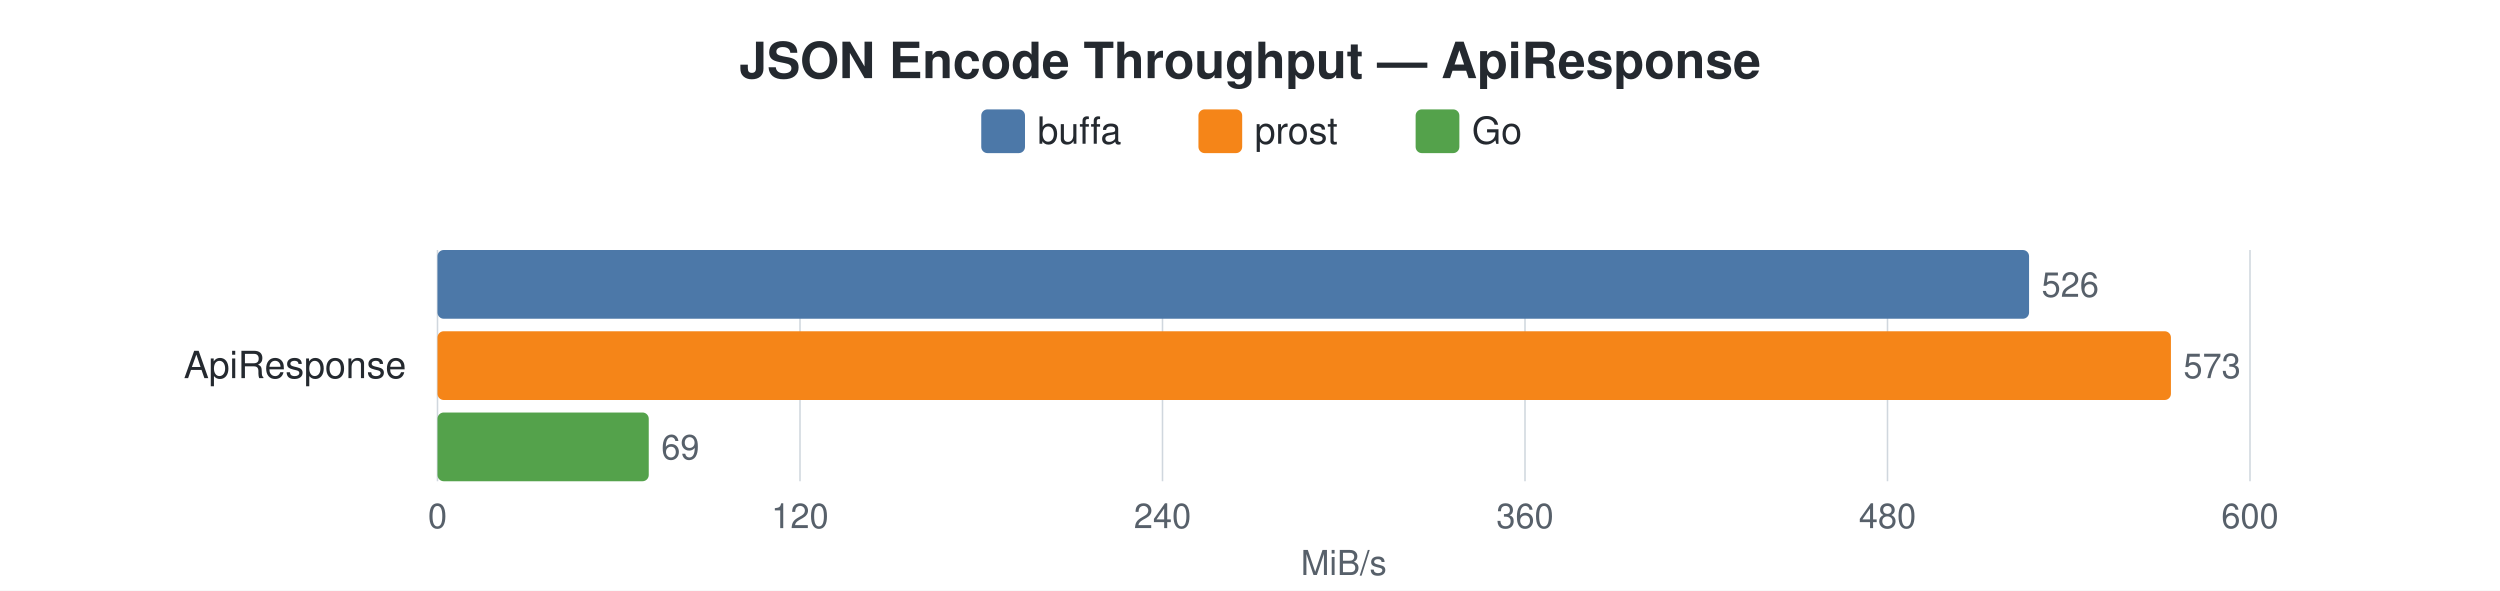
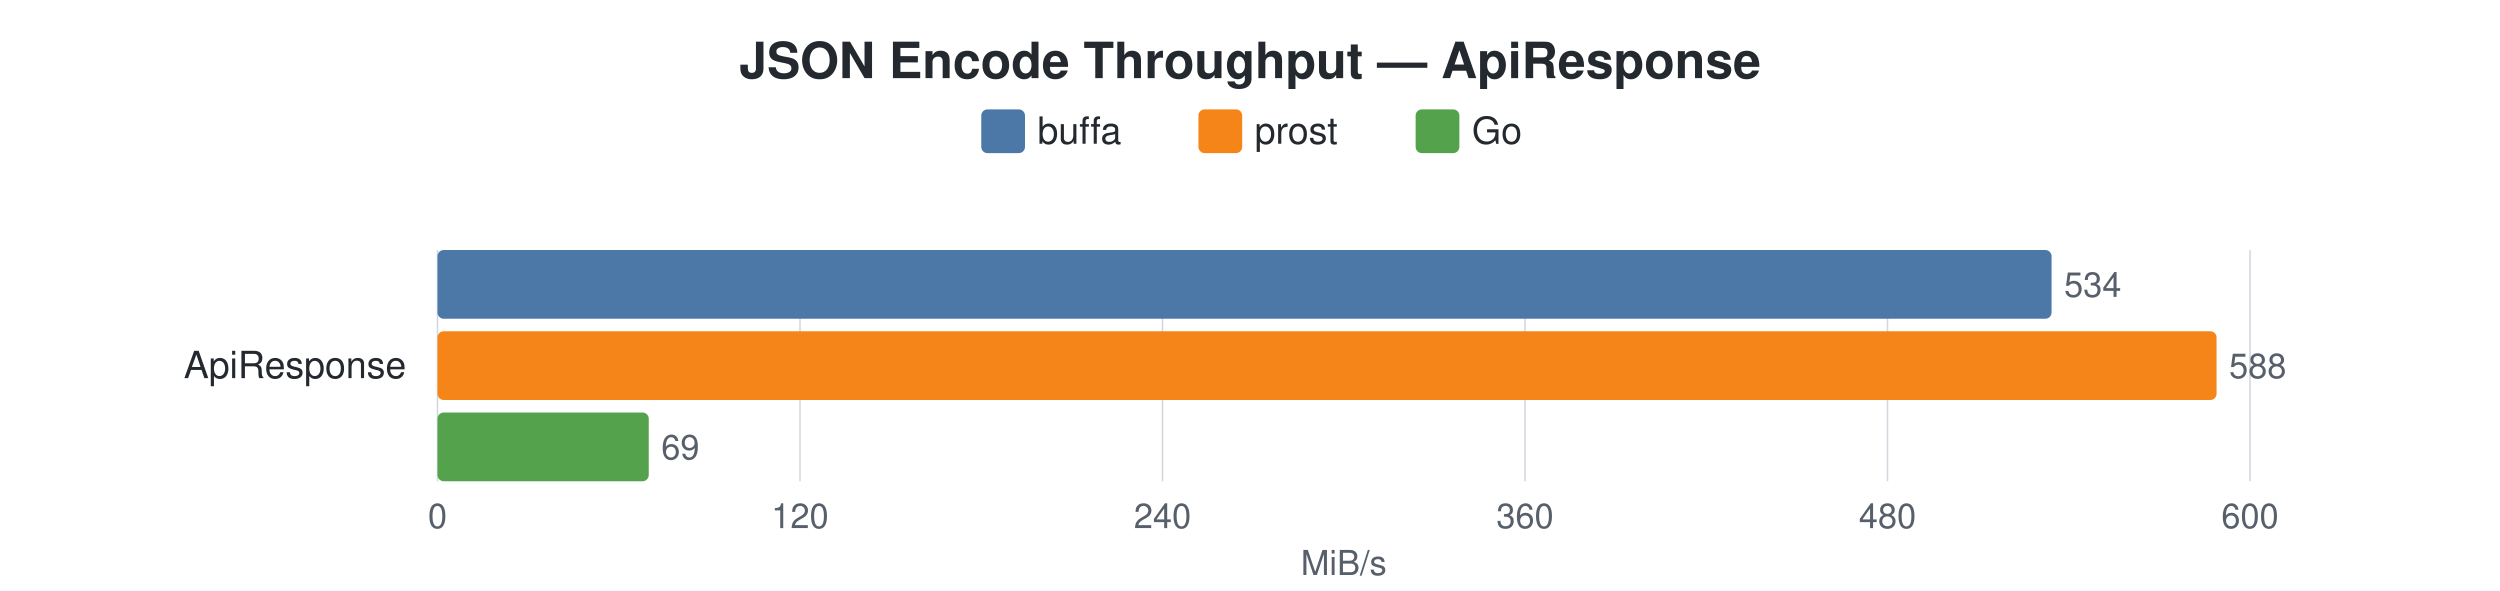
<svg xmlns="http://www.w3.org/2000/svg" width="800" height="189" viewBox="0 0 800 189">
  <style>
    text { font-family: -apple-system, BlinkMacSystemFont, "Segoe UI", Helvetica, Arial, sans-serif; }
    .title { font-size: 16px; font-weight: 600; fill: #24292f; }
    .label { font-size: 12px; fill: #24292f; }
    .value { font-size: 11px; fill: #57606a; }
    .axis-label { font-size: 11px; fill: #57606a; }
    .legend-text { font-size: 12px; fill: #24292f; }
    .grid { stroke: #d0d7de; stroke-width: 0.5; }
  </style>
  <rect width="100%" height="100%" fill="white" />
  <text x="400.0" y="25" text-anchor="middle" class="title">JSON Encode Throughput — ApiResponse</text>
  <rect x="314" y="35" width="14" height="14" rx="2" fill="#4C78A8" />
  <text x="332" y="46" class="legend-text">buffa</text>
  <rect x="383.5" y="35" width="14" height="14" rx="2" fill="#F58518" />
  <text x="401.5" y="46" class="legend-text">prost</text>
  <rect x="453" y="35" width="14" height="14" rx="2" fill="#54A24B" />
  <text x="471" y="46" class="legend-text">Go</text>
  <line x1="140.0" y1="80" x2="140.0" y2="154" class="grid" />
  <text x="140.0" y="169" text-anchor="middle" class="axis-label">0</text>
  <line x1="256.0" y1="80" x2="256.0" y2="154" class="grid" />
  <text x="256.0" y="169" text-anchor="middle" class="axis-label">120</text>
  <line x1="372.0" y1="80" x2="372.0" y2="154" class="grid" />
  <text x="372.0" y="169" text-anchor="middle" class="axis-label">240</text>
  <line x1="488.0" y1="80" x2="488.0" y2="154" class="grid" />
  <text x="488.0" y="169" text-anchor="middle" class="axis-label">360</text>
  <line x1="604.0" y1="80" x2="604.0" y2="154" class="grid" />
  <text x="604.0" y="169" text-anchor="middle" class="axis-label">480</text>
  <line x1="720.0" y1="80" x2="720.0" y2="154" class="grid" />
  <text x="720.0" y="169" text-anchor="middle" class="axis-label">600</text>
  <text x="430.0" y="184" text-anchor="middle" class="axis-label">MiB/s</text>
  <text x="130" y="121.0" text-anchor="end" class="label">ApiResponse</text>
-   <rect x="140" y="80.0" width="509.3" height="22" rx="2" fill="#4C78A8" />
-   <text x="653.3" y="95.0" class="value">526</text>
-   <rect x="140" y="106.0" width="554.7" height="22" rx="2" fill="#F58518" />
-   <text x="698.7" y="121.0" class="value">573</text>
+   <rect x="140" y="80.0" width="516.5" height="22" rx="2" fill="#4C78A8" />
+   <text x="660.5" y="95.0" class="value">534</text>
+   <rect x="140" y="106.0" width="569.3" height="22" rx="2" fill="#F58518" />
+   <text x="713.3" y="121.0" class="value">588</text>
  <rect x="140" y="132.0" width="67.6" height="22" rx="2" fill="#54A24B" />
  <text x="211.6" y="147.0" class="value">69</text>
</svg>
